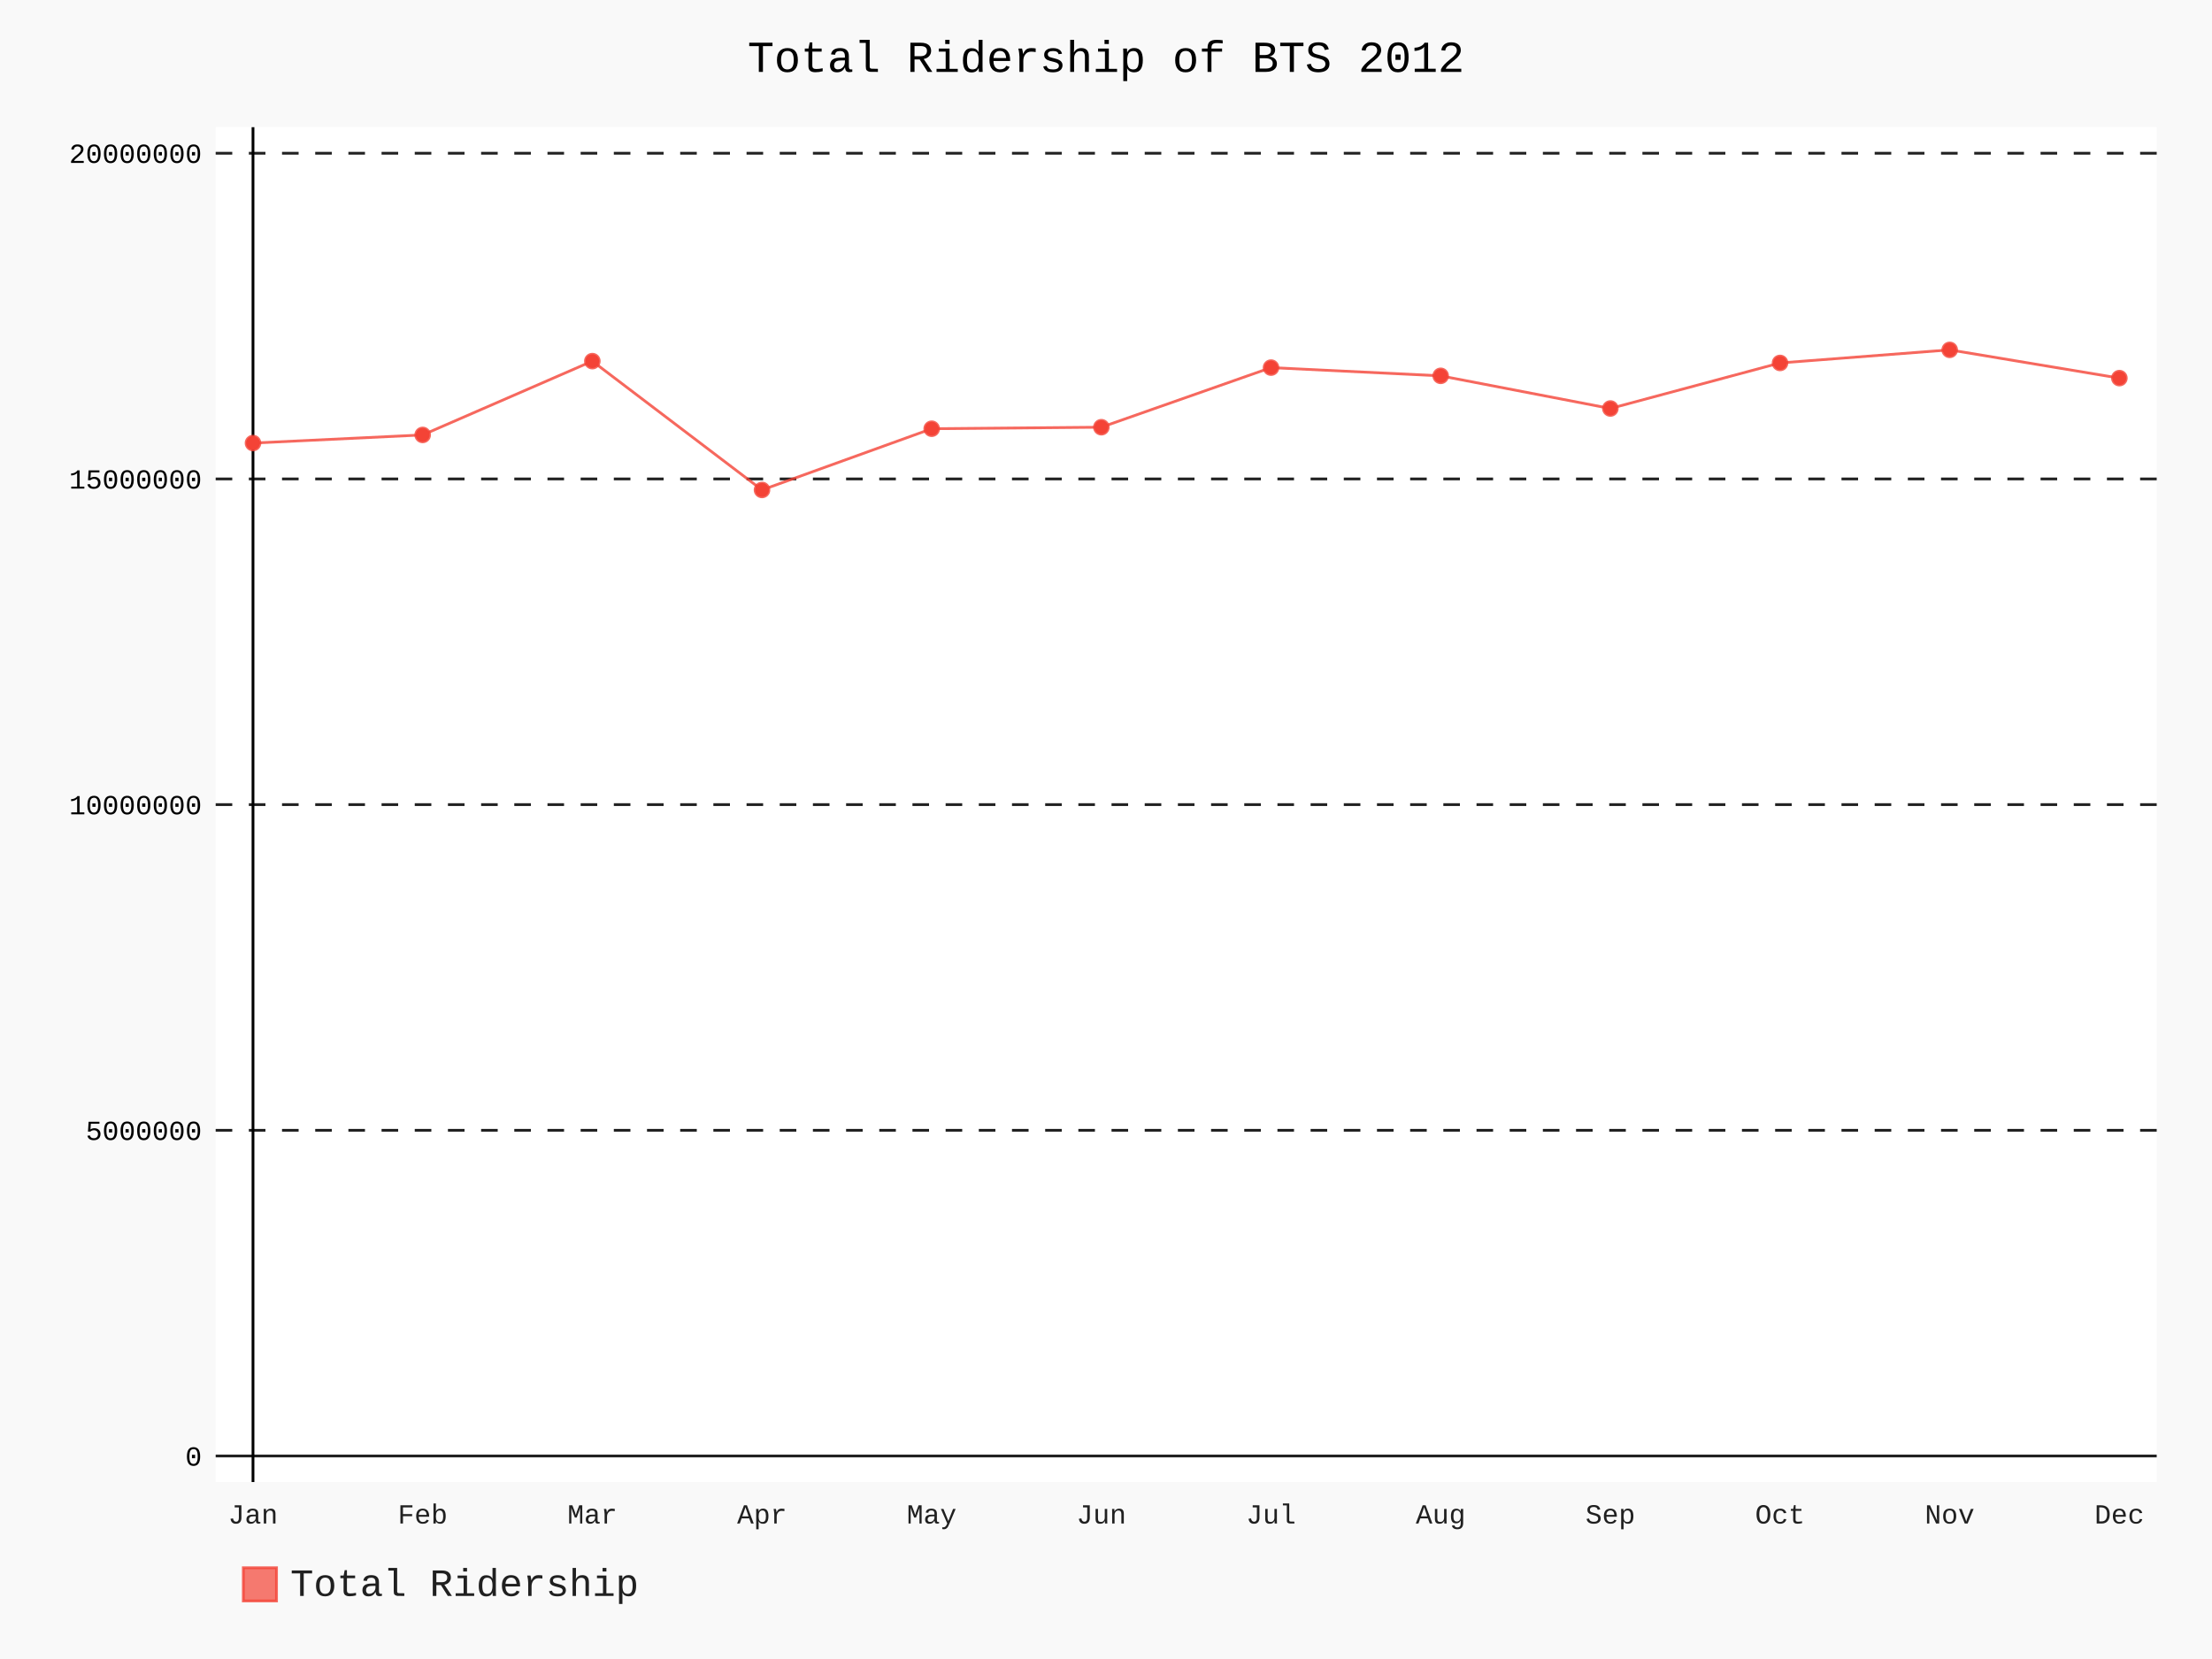
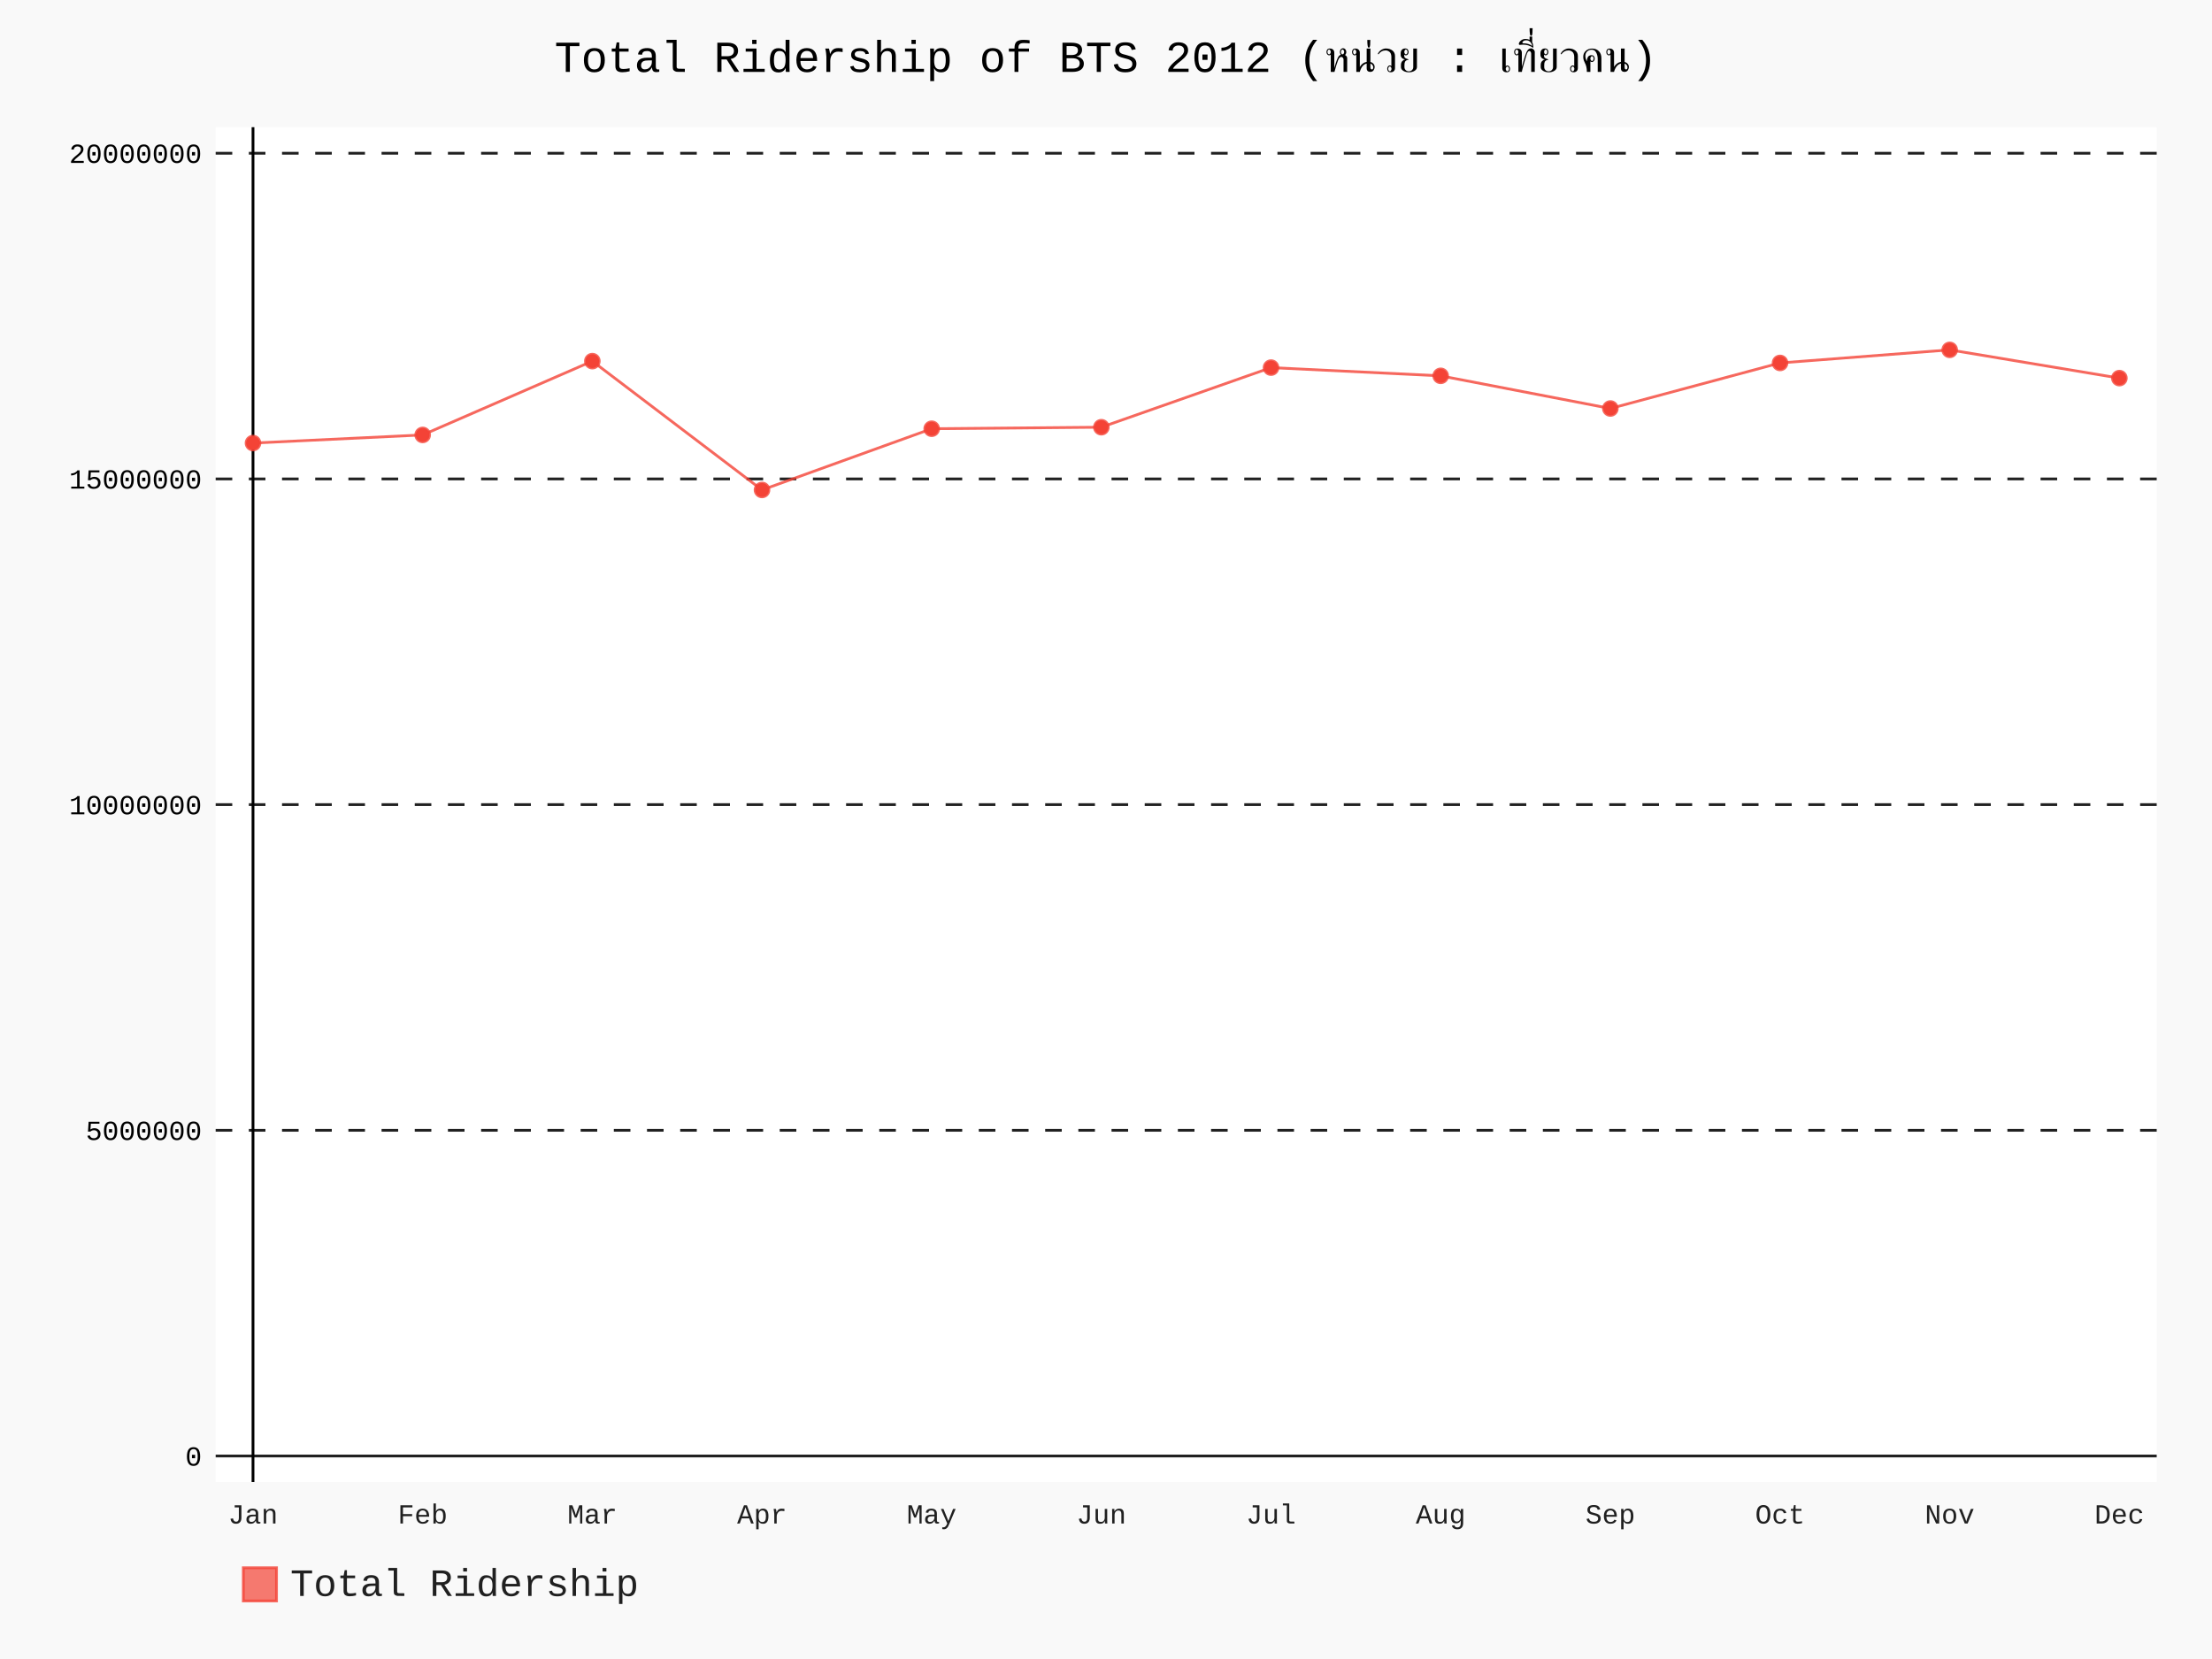
- <svg xmlns="http://www.w3.org/2000/svg" class="pygal-chart" id="chart-b4b111e6-f43c-4b64-bc08-ff1f06904c42" viewBox="0 0 800 600">
+ <svg xmlns="http://www.w3.org/2000/svg" class="pygal-chart" id="chart-3812130a-aa74-4deb-a7d9-a1d453a8d451" viewBox="0 0 800 600">
  <defs>
-     <style type="text/css">#chart-b4b111e6-f43c-4b64-bc08-ff1f06904c42{-webkit-user-select:none;-webkit-font-smoothing:antialiased;font-family:Consolas,"Liberation Mono",Menlo,Courier,monospace}#chart-b4b111e6-f43c-4b64-bc08-ff1f06904c42 .title{font-family:Consolas,"Liberation Mono",Menlo,Courier,monospace;font-size:16px}#chart-b4b111e6-f43c-4b64-bc08-ff1f06904c42 .legends .legend text{font-family:Consolas,"Liberation Mono",Menlo,Courier,monospace;font-size:14px}#chart-b4b111e6-f43c-4b64-bc08-ff1f06904c42 .axis text{font-family:Consolas,"Liberation Mono",Menlo,Courier,monospace;font-size:10px}#chart-b4b111e6-f43c-4b64-bc08-ff1f06904c42 .axis text.major{font-family:Consolas,"Liberation Mono",Menlo,Courier,monospace;font-size:10px}#chart-b4b111e6-f43c-4b64-bc08-ff1f06904c42 .text-overlay text.value{font-family:Consolas,"Liberation Mono",Menlo,Courier,monospace;font-size:16px}#chart-b4b111e6-f43c-4b64-bc08-ff1f06904c42 .text-overlay text.label{font-family:Consolas,"Liberation Mono",Menlo,Courier,monospace;font-size:10px}#chart-b4b111e6-f43c-4b64-bc08-ff1f06904c42 .tooltip{font-family:Consolas,"Liberation Mono",Menlo,Courier,monospace;font-size:14px}#chart-b4b111e6-f43c-4b64-bc08-ff1f06904c42 text.no_data{font-family:Consolas,"Liberation Mono",Menlo,Courier,monospace;font-size:64px}
- #chart-b4b111e6-f43c-4b64-bc08-ff1f06904c42{background-color:rgba(249,249,249,1)}#chart-b4b111e6-f43c-4b64-bc08-ff1f06904c42 path,#chart-b4b111e6-f43c-4b64-bc08-ff1f06904c42 line,#chart-b4b111e6-f43c-4b64-bc08-ff1f06904c42 rect,#chart-b4b111e6-f43c-4b64-bc08-ff1f06904c42 circle{-webkit-transition:150ms;-moz-transition:150ms;transition:150ms}#chart-b4b111e6-f43c-4b64-bc08-ff1f06904c42 .graph &gt; .background{fill:rgba(249,249,249,1)}#chart-b4b111e6-f43c-4b64-bc08-ff1f06904c42 .plot &gt; .background{fill:rgba(255,255,255,1)}#chart-b4b111e6-f43c-4b64-bc08-ff1f06904c42 .graph{fill:rgba(0,0,0,.87)}#chart-b4b111e6-f43c-4b64-bc08-ff1f06904c42 text.no_data{fill:rgba(0,0,0,1)}#chart-b4b111e6-f43c-4b64-bc08-ff1f06904c42 .title{fill:rgba(0,0,0,1)}#chart-b4b111e6-f43c-4b64-bc08-ff1f06904c42 .legends .legend text{fill:rgba(0,0,0,.87)}#chart-b4b111e6-f43c-4b64-bc08-ff1f06904c42 .legends .legend:hover text{fill:rgba(0,0,0,1)}#chart-b4b111e6-f43c-4b64-bc08-ff1f06904c42 .axis .line{stroke:rgba(0,0,0,1)}#chart-b4b111e6-f43c-4b64-bc08-ff1f06904c42 .axis .guide.line{stroke:rgba(0,0,0,.54)}#chart-b4b111e6-f43c-4b64-bc08-ff1f06904c42 .axis .major.line{stroke:rgba(0,0,0,.87)}#chart-b4b111e6-f43c-4b64-bc08-ff1f06904c42 .axis text.major{fill:rgba(0,0,0,1)}#chart-b4b111e6-f43c-4b64-bc08-ff1f06904c42 .axis.y .guides:hover .guide.line,#chart-b4b111e6-f43c-4b64-bc08-ff1f06904c42 .line-graph .axis.x .guides:hover .guide.line,#chart-b4b111e6-f43c-4b64-bc08-ff1f06904c42 .stackedline-graph .axis.x .guides:hover .guide.line,#chart-b4b111e6-f43c-4b64-bc08-ff1f06904c42 .xy-graph .axis.x .guides:hover .guide.line{stroke:rgba(0,0,0,1)}#chart-b4b111e6-f43c-4b64-bc08-ff1f06904c42 .axis .guides:hover text{fill:rgba(0,0,0,1)}#chart-b4b111e6-f43c-4b64-bc08-ff1f06904c42 .reactive{fill-opacity:.7;stroke-opacity:.8}#chart-b4b111e6-f43c-4b64-bc08-ff1f06904c42 .ci{stroke:rgba(0,0,0,.87)}#chart-b4b111e6-f43c-4b64-bc08-ff1f06904c42 .reactive.active,#chart-b4b111e6-f43c-4b64-bc08-ff1f06904c42 .active .reactive{fill-opacity:.8;stroke-opacity:.9;stroke-width:4}#chart-b4b111e6-f43c-4b64-bc08-ff1f06904c42 .ci .reactive.active{stroke-width:1.5}#chart-b4b111e6-f43c-4b64-bc08-ff1f06904c42 .series text{fill:rgba(0,0,0,1)}#chart-b4b111e6-f43c-4b64-bc08-ff1f06904c42 .tooltip rect{fill:rgba(255,255,255,1);stroke:rgba(0,0,0,1);-webkit-transition:opacity 150ms;-moz-transition:opacity 150ms;transition:opacity 150ms}#chart-b4b111e6-f43c-4b64-bc08-ff1f06904c42 .tooltip .label{fill:rgba(0,0,0,.87)}#chart-b4b111e6-f43c-4b64-bc08-ff1f06904c42 .tooltip .label{fill:rgba(0,0,0,.87)}#chart-b4b111e6-f43c-4b64-bc08-ff1f06904c42 .tooltip .legend{font-size:.8em;fill:rgba(0,0,0,.54)}#chart-b4b111e6-f43c-4b64-bc08-ff1f06904c42 .tooltip .x_label{font-size:.6em;fill:rgba(0,0,0,1)}#chart-b4b111e6-f43c-4b64-bc08-ff1f06904c42 .tooltip .xlink{font-size:.5em;text-decoration:underline}#chart-b4b111e6-f43c-4b64-bc08-ff1f06904c42 .tooltip .value{font-size:1.5em}#chart-b4b111e6-f43c-4b64-bc08-ff1f06904c42 .bound{font-size:.5em}#chart-b4b111e6-f43c-4b64-bc08-ff1f06904c42 .max-value{font-size:.75em;fill:rgba(0,0,0,.54)}#chart-b4b111e6-f43c-4b64-bc08-ff1f06904c42 .map-element{fill:rgba(255,255,255,1);stroke:rgba(0,0,0,.54) !important}#chart-b4b111e6-f43c-4b64-bc08-ff1f06904c42 .map-element .reactive{fill-opacity:inherit;stroke-opacity:inherit}#chart-b4b111e6-f43c-4b64-bc08-ff1f06904c42 .color-0,#chart-b4b111e6-f43c-4b64-bc08-ff1f06904c42 .color-0 a:visited{stroke:#F44336;fill:#F44336}#chart-b4b111e6-f43c-4b64-bc08-ff1f06904c42 .text-overlay .color-0 text{fill:black}
- #chart-b4b111e6-f43c-4b64-bc08-ff1f06904c42 text.no_data{text-anchor:middle}#chart-b4b111e6-f43c-4b64-bc08-ff1f06904c42 .guide.line{fill:none}#chart-b4b111e6-f43c-4b64-bc08-ff1f06904c42 .centered{text-anchor:middle}#chart-b4b111e6-f43c-4b64-bc08-ff1f06904c42 .title{text-anchor:middle}#chart-b4b111e6-f43c-4b64-bc08-ff1f06904c42 .legends .legend text{fill-opacity:1}#chart-b4b111e6-f43c-4b64-bc08-ff1f06904c42 .axis.x text{text-anchor:middle}#chart-b4b111e6-f43c-4b64-bc08-ff1f06904c42 .axis.x:not(.web) text[transform]{text-anchor:start}#chart-b4b111e6-f43c-4b64-bc08-ff1f06904c42 .axis.x:not(.web) text[transform].backwards{text-anchor:end}#chart-b4b111e6-f43c-4b64-bc08-ff1f06904c42 .axis.y text{text-anchor:end}#chart-b4b111e6-f43c-4b64-bc08-ff1f06904c42 .axis.y text[transform].backwards{text-anchor:start}#chart-b4b111e6-f43c-4b64-bc08-ff1f06904c42 .axis.y2 text{text-anchor:start}#chart-b4b111e6-f43c-4b64-bc08-ff1f06904c42 .axis.y2 text[transform].backwards{text-anchor:end}#chart-b4b111e6-f43c-4b64-bc08-ff1f06904c42 .axis .guide.line{stroke-dasharray:4,4}#chart-b4b111e6-f43c-4b64-bc08-ff1f06904c42 .axis .major.guide.line{stroke-dasharray:6,6}#chart-b4b111e6-f43c-4b64-bc08-ff1f06904c42 .horizontal .axis.y .guide.line,#chart-b4b111e6-f43c-4b64-bc08-ff1f06904c42 .horizontal .axis.y2 .guide.line,#chart-b4b111e6-f43c-4b64-bc08-ff1f06904c42 .vertical .axis.x .guide.line{opacity:0}#chart-b4b111e6-f43c-4b64-bc08-ff1f06904c42 .horizontal .axis.always_show .guide.line,#chart-b4b111e6-f43c-4b64-bc08-ff1f06904c42 .vertical .axis.always_show .guide.line{opacity:1 !important}#chart-b4b111e6-f43c-4b64-bc08-ff1f06904c42 .axis.y .guides:hover .guide.line,#chart-b4b111e6-f43c-4b64-bc08-ff1f06904c42 .axis.y2 .guides:hover .guide.line,#chart-b4b111e6-f43c-4b64-bc08-ff1f06904c42 .axis.x .guides:hover .guide.line{opacity:1}#chart-b4b111e6-f43c-4b64-bc08-ff1f06904c42 .axis .guides:hover text{opacity:1}#chart-b4b111e6-f43c-4b64-bc08-ff1f06904c42 .nofill{fill:none}#chart-b4b111e6-f43c-4b64-bc08-ff1f06904c42 .subtle-fill{fill-opacity:.2}#chart-b4b111e6-f43c-4b64-bc08-ff1f06904c42 .dot{stroke-width:1px;fill-opacity:1}#chart-b4b111e6-f43c-4b64-bc08-ff1f06904c42 .dot.active{stroke-width:5px}#chart-b4b111e6-f43c-4b64-bc08-ff1f06904c42 .dot.negative{fill:transparent}#chart-b4b111e6-f43c-4b64-bc08-ff1f06904c42 text,#chart-b4b111e6-f43c-4b64-bc08-ff1f06904c42 tspan{stroke:none !important}#chart-b4b111e6-f43c-4b64-bc08-ff1f06904c42 .series text.active{opacity:1}#chart-b4b111e6-f43c-4b64-bc08-ff1f06904c42 .tooltip rect{fill-opacity:.95;stroke-width:.5}#chart-b4b111e6-f43c-4b64-bc08-ff1f06904c42 .tooltip text{fill-opacity:1}#chart-b4b111e6-f43c-4b64-bc08-ff1f06904c42 .showable{visibility:hidden}#chart-b4b111e6-f43c-4b64-bc08-ff1f06904c42 .showable.shown{visibility:visible}#chart-b4b111e6-f43c-4b64-bc08-ff1f06904c42 .gauge-background{fill:rgba(229,229,229,1);stroke:none}#chart-b4b111e6-f43c-4b64-bc08-ff1f06904c42 .bg-lines{stroke:rgba(249,249,249,1);stroke-width:2px}</style>
+     <style type="text/css">#chart-3812130a-aa74-4deb-a7d9-a1d453a8d451{-webkit-user-select:none;-webkit-font-smoothing:antialiased;font-family:Consolas,"Liberation Mono",Menlo,Courier,monospace}#chart-3812130a-aa74-4deb-a7d9-a1d453a8d451 .title{font-family:Consolas,"Liberation Mono",Menlo,Courier,monospace;font-size:16px}#chart-3812130a-aa74-4deb-a7d9-a1d453a8d451 .legends .legend text{font-family:Consolas,"Liberation Mono",Menlo,Courier,monospace;font-size:14px}#chart-3812130a-aa74-4deb-a7d9-a1d453a8d451 .axis text{font-family:Consolas,"Liberation Mono",Menlo,Courier,monospace;font-size:10px}#chart-3812130a-aa74-4deb-a7d9-a1d453a8d451 .axis text.major{font-family:Consolas,"Liberation Mono",Menlo,Courier,monospace;font-size:10px}#chart-3812130a-aa74-4deb-a7d9-a1d453a8d451 .text-overlay text.value{font-family:Consolas,"Liberation Mono",Menlo,Courier,monospace;font-size:16px}#chart-3812130a-aa74-4deb-a7d9-a1d453a8d451 .text-overlay text.label{font-family:Consolas,"Liberation Mono",Menlo,Courier,monospace;font-size:10px}#chart-3812130a-aa74-4deb-a7d9-a1d453a8d451 .tooltip{font-family:Consolas,"Liberation Mono",Menlo,Courier,monospace;font-size:14px}#chart-3812130a-aa74-4deb-a7d9-a1d453a8d451 text.no_data{font-family:Consolas,"Liberation Mono",Menlo,Courier,monospace;font-size:64px}
+ #chart-3812130a-aa74-4deb-a7d9-a1d453a8d451{background-color:rgba(249,249,249,1)}#chart-3812130a-aa74-4deb-a7d9-a1d453a8d451 path,#chart-3812130a-aa74-4deb-a7d9-a1d453a8d451 line,#chart-3812130a-aa74-4deb-a7d9-a1d453a8d451 rect,#chart-3812130a-aa74-4deb-a7d9-a1d453a8d451 circle{-webkit-transition:150ms;-moz-transition:150ms;transition:150ms}#chart-3812130a-aa74-4deb-a7d9-a1d453a8d451 .graph &gt; .background{fill:rgba(249,249,249,1)}#chart-3812130a-aa74-4deb-a7d9-a1d453a8d451 .plot &gt; .background{fill:rgba(255,255,255,1)}#chart-3812130a-aa74-4deb-a7d9-a1d453a8d451 .graph{fill:rgba(0,0,0,.87)}#chart-3812130a-aa74-4deb-a7d9-a1d453a8d451 text.no_data{fill:rgba(0,0,0,1)}#chart-3812130a-aa74-4deb-a7d9-a1d453a8d451 .title{fill:rgba(0,0,0,1)}#chart-3812130a-aa74-4deb-a7d9-a1d453a8d451 .legends .legend text{fill:rgba(0,0,0,.87)}#chart-3812130a-aa74-4deb-a7d9-a1d453a8d451 .legends .legend:hover text{fill:rgba(0,0,0,1)}#chart-3812130a-aa74-4deb-a7d9-a1d453a8d451 .axis .line{stroke:rgba(0,0,0,1)}#chart-3812130a-aa74-4deb-a7d9-a1d453a8d451 .axis .guide.line{stroke:rgba(0,0,0,.54)}#chart-3812130a-aa74-4deb-a7d9-a1d453a8d451 .axis .major.line{stroke:rgba(0,0,0,.87)}#chart-3812130a-aa74-4deb-a7d9-a1d453a8d451 .axis text.major{fill:rgba(0,0,0,1)}#chart-3812130a-aa74-4deb-a7d9-a1d453a8d451 .axis.y .guides:hover .guide.line,#chart-3812130a-aa74-4deb-a7d9-a1d453a8d451 .line-graph .axis.x .guides:hover .guide.line,#chart-3812130a-aa74-4deb-a7d9-a1d453a8d451 .stackedline-graph .axis.x .guides:hover .guide.line,#chart-3812130a-aa74-4deb-a7d9-a1d453a8d451 .xy-graph .axis.x .guides:hover .guide.line{stroke:rgba(0,0,0,1)}#chart-3812130a-aa74-4deb-a7d9-a1d453a8d451 .axis .guides:hover text{fill:rgba(0,0,0,1)}#chart-3812130a-aa74-4deb-a7d9-a1d453a8d451 .reactive{fill-opacity:.7;stroke-opacity:.8}#chart-3812130a-aa74-4deb-a7d9-a1d453a8d451 .ci{stroke:rgba(0,0,0,.87)}#chart-3812130a-aa74-4deb-a7d9-a1d453a8d451 .reactive.active,#chart-3812130a-aa74-4deb-a7d9-a1d453a8d451 .active .reactive{fill-opacity:.8;stroke-opacity:.9;stroke-width:4}#chart-3812130a-aa74-4deb-a7d9-a1d453a8d451 .ci .reactive.active{stroke-width:1.5}#chart-3812130a-aa74-4deb-a7d9-a1d453a8d451 .series text{fill:rgba(0,0,0,1)}#chart-3812130a-aa74-4deb-a7d9-a1d453a8d451 .tooltip rect{fill:rgba(255,255,255,1);stroke:rgba(0,0,0,1);-webkit-transition:opacity 150ms;-moz-transition:opacity 150ms;transition:opacity 150ms}#chart-3812130a-aa74-4deb-a7d9-a1d453a8d451 .tooltip .label{fill:rgba(0,0,0,.87)}#chart-3812130a-aa74-4deb-a7d9-a1d453a8d451 .tooltip .label{fill:rgba(0,0,0,.87)}#chart-3812130a-aa74-4deb-a7d9-a1d453a8d451 .tooltip .legend{font-size:.8em;fill:rgba(0,0,0,.54)}#chart-3812130a-aa74-4deb-a7d9-a1d453a8d451 .tooltip .x_label{font-size:.6em;fill:rgba(0,0,0,1)}#chart-3812130a-aa74-4deb-a7d9-a1d453a8d451 .tooltip .xlink{font-size:.5em;text-decoration:underline}#chart-3812130a-aa74-4deb-a7d9-a1d453a8d451 .tooltip .value{font-size:1.5em}#chart-3812130a-aa74-4deb-a7d9-a1d453a8d451 .bound{font-size:.5em}#chart-3812130a-aa74-4deb-a7d9-a1d453a8d451 .max-value{font-size:.75em;fill:rgba(0,0,0,.54)}#chart-3812130a-aa74-4deb-a7d9-a1d453a8d451 .map-element{fill:rgba(255,255,255,1);stroke:rgba(0,0,0,.54) !important}#chart-3812130a-aa74-4deb-a7d9-a1d453a8d451 .map-element .reactive{fill-opacity:inherit;stroke-opacity:inherit}#chart-3812130a-aa74-4deb-a7d9-a1d453a8d451 .color-0,#chart-3812130a-aa74-4deb-a7d9-a1d453a8d451 .color-0 a:visited{stroke:#F44336;fill:#F44336}#chart-3812130a-aa74-4deb-a7d9-a1d453a8d451 .text-overlay .color-0 text{fill:black}
+ #chart-3812130a-aa74-4deb-a7d9-a1d453a8d451 text.no_data{text-anchor:middle}#chart-3812130a-aa74-4deb-a7d9-a1d453a8d451 .guide.line{fill:none}#chart-3812130a-aa74-4deb-a7d9-a1d453a8d451 .centered{text-anchor:middle}#chart-3812130a-aa74-4deb-a7d9-a1d453a8d451 .title{text-anchor:middle}#chart-3812130a-aa74-4deb-a7d9-a1d453a8d451 .legends .legend text{fill-opacity:1}#chart-3812130a-aa74-4deb-a7d9-a1d453a8d451 .axis.x text{text-anchor:middle}#chart-3812130a-aa74-4deb-a7d9-a1d453a8d451 .axis.x:not(.web) text[transform]{text-anchor:start}#chart-3812130a-aa74-4deb-a7d9-a1d453a8d451 .axis.x:not(.web) text[transform].backwards{text-anchor:end}#chart-3812130a-aa74-4deb-a7d9-a1d453a8d451 .axis.y text{text-anchor:end}#chart-3812130a-aa74-4deb-a7d9-a1d453a8d451 .axis.y text[transform].backwards{text-anchor:start}#chart-3812130a-aa74-4deb-a7d9-a1d453a8d451 .axis.y2 text{text-anchor:start}#chart-3812130a-aa74-4deb-a7d9-a1d453a8d451 .axis.y2 text[transform].backwards{text-anchor:end}#chart-3812130a-aa74-4deb-a7d9-a1d453a8d451 .axis .guide.line{stroke-dasharray:4,4}#chart-3812130a-aa74-4deb-a7d9-a1d453a8d451 .axis .major.guide.line{stroke-dasharray:6,6}#chart-3812130a-aa74-4deb-a7d9-a1d453a8d451 .horizontal .axis.y .guide.line,#chart-3812130a-aa74-4deb-a7d9-a1d453a8d451 .horizontal .axis.y2 .guide.line,#chart-3812130a-aa74-4deb-a7d9-a1d453a8d451 .vertical .axis.x .guide.line{opacity:0}#chart-3812130a-aa74-4deb-a7d9-a1d453a8d451 .horizontal .axis.always_show .guide.line,#chart-3812130a-aa74-4deb-a7d9-a1d453a8d451 .vertical .axis.always_show .guide.line{opacity:1 !important}#chart-3812130a-aa74-4deb-a7d9-a1d453a8d451 .axis.y .guides:hover .guide.line,#chart-3812130a-aa74-4deb-a7d9-a1d453a8d451 .axis.y2 .guides:hover .guide.line,#chart-3812130a-aa74-4deb-a7d9-a1d453a8d451 .axis.x .guides:hover .guide.line{opacity:1}#chart-3812130a-aa74-4deb-a7d9-a1d453a8d451 .axis .guides:hover text{opacity:1}#chart-3812130a-aa74-4deb-a7d9-a1d453a8d451 .nofill{fill:none}#chart-3812130a-aa74-4deb-a7d9-a1d453a8d451 .subtle-fill{fill-opacity:.2}#chart-3812130a-aa74-4deb-a7d9-a1d453a8d451 .dot{stroke-width:1px;fill-opacity:1}#chart-3812130a-aa74-4deb-a7d9-a1d453a8d451 .dot.active{stroke-width:5px}#chart-3812130a-aa74-4deb-a7d9-a1d453a8d451 .dot.negative{fill:transparent}#chart-3812130a-aa74-4deb-a7d9-a1d453a8d451 text,#chart-3812130a-aa74-4deb-a7d9-a1d453a8d451 tspan{stroke:none !important}#chart-3812130a-aa74-4deb-a7d9-a1d453a8d451 .series text.active{opacity:1}#chart-3812130a-aa74-4deb-a7d9-a1d453a8d451 .tooltip rect{fill-opacity:.95;stroke-width:.5}#chart-3812130a-aa74-4deb-a7d9-a1d453a8d451 .tooltip text{fill-opacity:1}#chart-3812130a-aa74-4deb-a7d9-a1d453a8d451 .showable{visibility:hidden}#chart-3812130a-aa74-4deb-a7d9-a1d453a8d451 .showable.shown{visibility:visible}#chart-3812130a-aa74-4deb-a7d9-a1d453a8d451 .gauge-background{fill:rgba(229,229,229,1);stroke:none}#chart-3812130a-aa74-4deb-a7d9-a1d453a8d451 .bg-lines{stroke:rgba(249,249,249,1);stroke-width:2px}</style>
  </defs>
  <g class="graph line-graph vertical">
    <rect class="background" height="600" width="800" x="0" y="0" />
    <g class="plot" transform="translate(78, 46)">
      <rect class="background" height="490.0" width="702.0" x="0" y="0" />
      <g class="axis y always_show">
        <g class="guides">
          <path class="axis major line" d="M0 480.577 h702" />
          <text class="major" x="-5" y="484.077">0</text>
        </g>
        <g class="guides">
          <path class="major guide line" d="M0 362.788 h702" />
          <text class="major" x="-5" y="366.288">5000000</text>
        </g>
        <g class="guides">
          <path class="major guide line" d="M0 245 h702" />
          <text class="major" x="-5" y="248.5">10000000</text>
        </g>
        <g class="guides">
          <path class="major guide line" d="M0 127.212 h702" />
          <text class="major" x="-5" y="130.712">15000000</text>
        </g>
        <g class="guides">
          <path class="major guide line" d="M0 9.423 h702" />
          <text class="major" x="-5" y="12.923">20000000</text>
        </g>
      </g>
      <g class="axis x">
        <g class="guides">
          <path class="line" d="M13.5 0 v490" />
          <text class="" x="13.5" y="505.0">Jan</text>
        </g>
        <g class="guides">
          <path class="guide line" d="M74.864 0 v490" />
          <text class="" x="74.864" y="505.0">Feb</text>
        </g>
        <g class="guides">
          <path class="guide line" d="M136.227 0 v490" />
          <text class="" x="136.227" y="505.0">Mar</text>
        </g>
        <g class="guides">
          <path class="guide line" d="M197.591 0 v490" />
          <text class="" x="197.591" y="505.0">Apr</text>
        </g>
        <g class="guides">
          <path class="guide line" d="M258.955 0 v490" />
          <text class="" x="258.955" y="505.0">May</text>
        </g>
        <g class="guides">
          <path class="guide line" d="M320.318 0 v490" />
          <text class="" x="320.318" y="505.0">Jun</text>
        </g>
        <g class="guides">
          <path class="guide line" d="M381.682 0 v490" />
          <text class="" x="381.682" y="505.0">Jul</text>
        </g>
        <g class="guides">
          <path class="guide line" d="M443.045 0 v490" />
          <text class="" x="443.045" y="505.0">Aug</text>
        </g>
        <g class="guides">
          <path class="guide line" d="M504.409 0 v490" />
          <text class="" x="504.409" y="505.0">Sep</text>
        </g>
        <g class="guides">
          <path class="guide line" d="M565.773 0 v490" />
          <text class="" x="565.773" y="505.0">Oct</text>
        </g>
        <g class="guides">
          <path class="guide line" d="M627.136 0 v490" />
          <text class="" x="627.136" y="505.0">Nov</text>
        </g>
        <g class="guides">
          <path class="guide line" d="M688.5 0 v490" />
          <text class="" x="688.5" y="505.0">Dec</text>
        </g>
      </g>
      <g class="series serie-0 color-0">
        <path class="line reactive nofill" d="M13.5 114.238 L74.864 111.3 136.227 84.606 197.591 131.197 258.955 109.057 320.318 108.509 381.682 86.953 443.045 89.925 504.409 101.737 565.773 85.265 627.136 80.533 688.5 90.748" />
      </g>
    </g>
    <g class="titles">
-       <text class="title plot_title" x="400.0" y="26">Total Ridership of BTS 2012</text>
+       <text class="title plot_title" x="400.0" y="26">Total Ridership of BTS 2012 (หน่วย : เที่ยวคน)</text>
    </g>
    <g class="plot overlay" transform="translate(78, 46)">
      <g class="series serie-0 color-0">
        <g class="dots">
          <circle class="dot reactive tooltip-trigger" cx="13.5" cy="114.238" r="2.5" />
        </g>
        <g class="dots">
          <circle class="dot reactive tooltip-trigger" cx="74.864" cy="111.3" r="2.5" />
        </g>
        <g class="dots">
          <circle class="dot reactive tooltip-trigger" cx="136.227" cy="84.606" r="2.5" />
        </g>
        <g class="dots">
          <circle class="dot reactive tooltip-trigger" cx="197.591" cy="131.197" r="2.5" />
        </g>
        <g class="dots">
          <circle class="dot reactive tooltip-trigger" cx="258.955" cy="109.057" r="2.5" />
        </g>
        <g class="dots">
          <circle class="dot reactive tooltip-trigger" cx="320.318" cy="108.509" r="2.5" />
        </g>
        <g class="dots">
          <circle class="dot reactive tooltip-trigger" cx="381.682" cy="86.953" r="2.5" />
        </g>
        <g class="dots">
          <circle class="dot reactive tooltip-trigger" cx="443.045" cy="89.925" r="2.5" />
        </g>
        <g class="dots">
          <circle class="dot reactive tooltip-trigger" cx="504.409" cy="101.737" r="2.5" />
        </g>
        <g class="dots">
          <circle class="dot reactive tooltip-trigger" cx="565.773" cy="85.265" r="2.5" />
        </g>
        <g class="dots">
          <circle class="dot reactive tooltip-trigger" cx="627.136" cy="80.533" r="2.5" />
        </g>
        <g class="dots">
          <circle class="dot reactive tooltip-trigger" cx="688.5" cy="90.748" r="2.5" />
        </g>
      </g>
    </g>
    <g class="plot text-overlay" transform="translate(78, 46)">
      <g class="series serie-0 color-0" />
    </g>
    <g class="plot tooltip-overlay" transform="translate(78, 46)">
      <g class="tooltip" style="opacity: 0" transform="translate(0 0)">
        <rect class="tooltip-box" height="0" rx="0" ry="0" width="0" />
        <g class="text" />
      </g>
    </g>
    <g class="legends" transform="translate(88, 566)">
      <g class="legend reactive activate-serie" id="activate-serie-0">
        <rect class="color-0 reactive" height="12" width="12" x="0.0" y="1.0" />
        <text x="17.0" y="11.2">Total Ridership</text>
      </g>
    </g>
  </g>
</svg>
